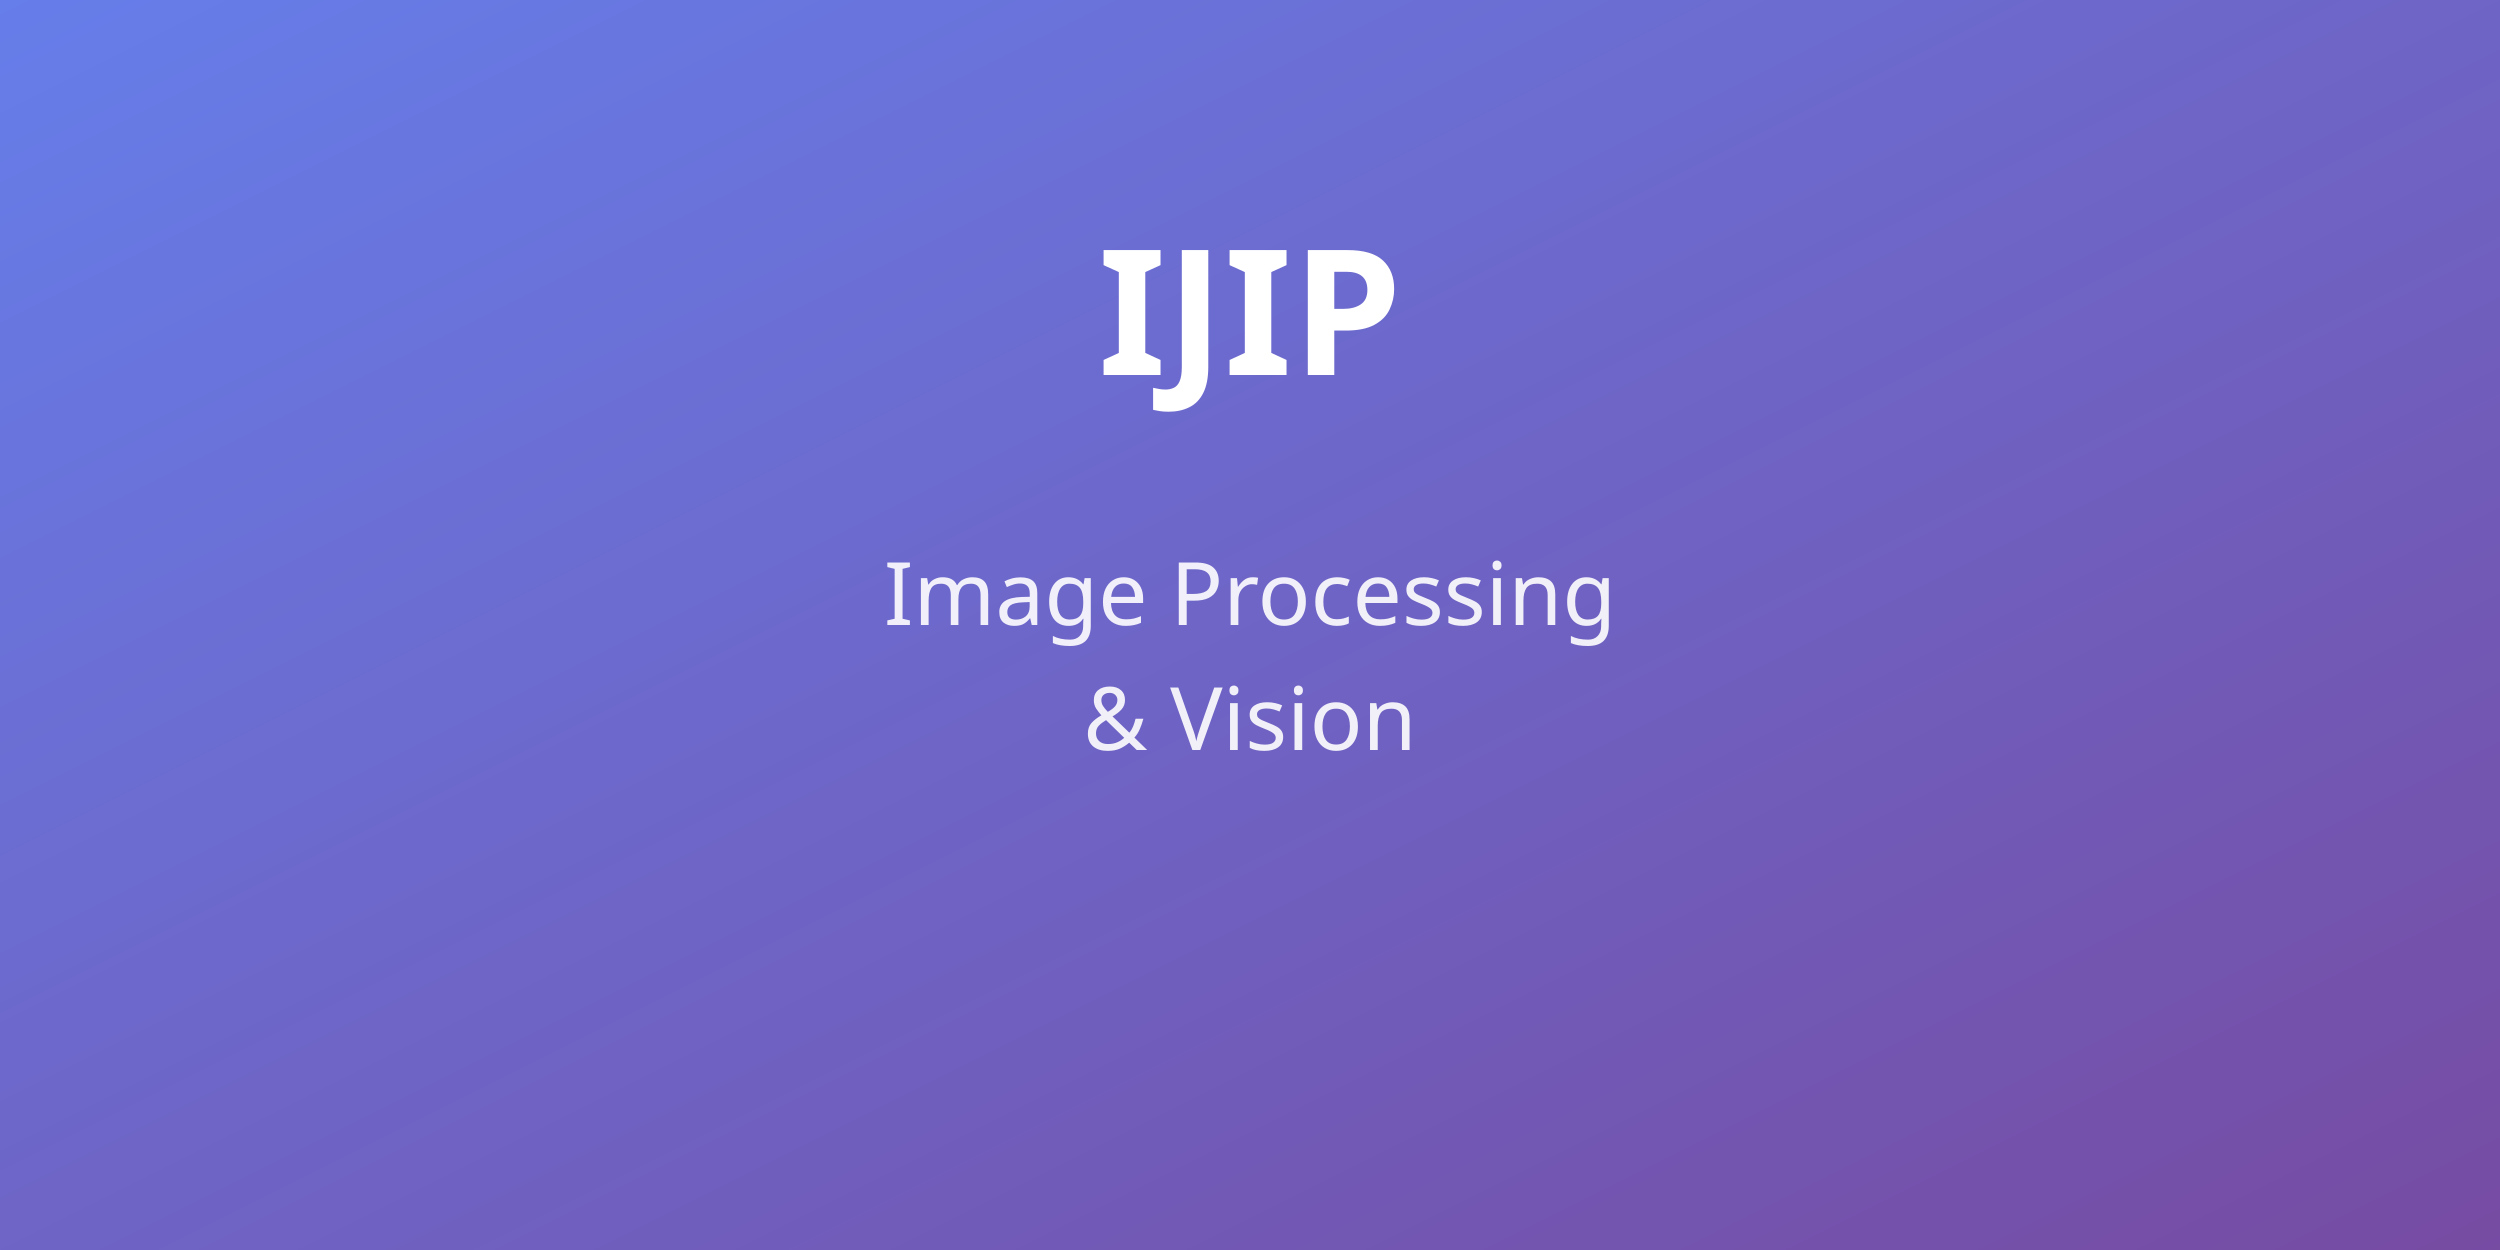
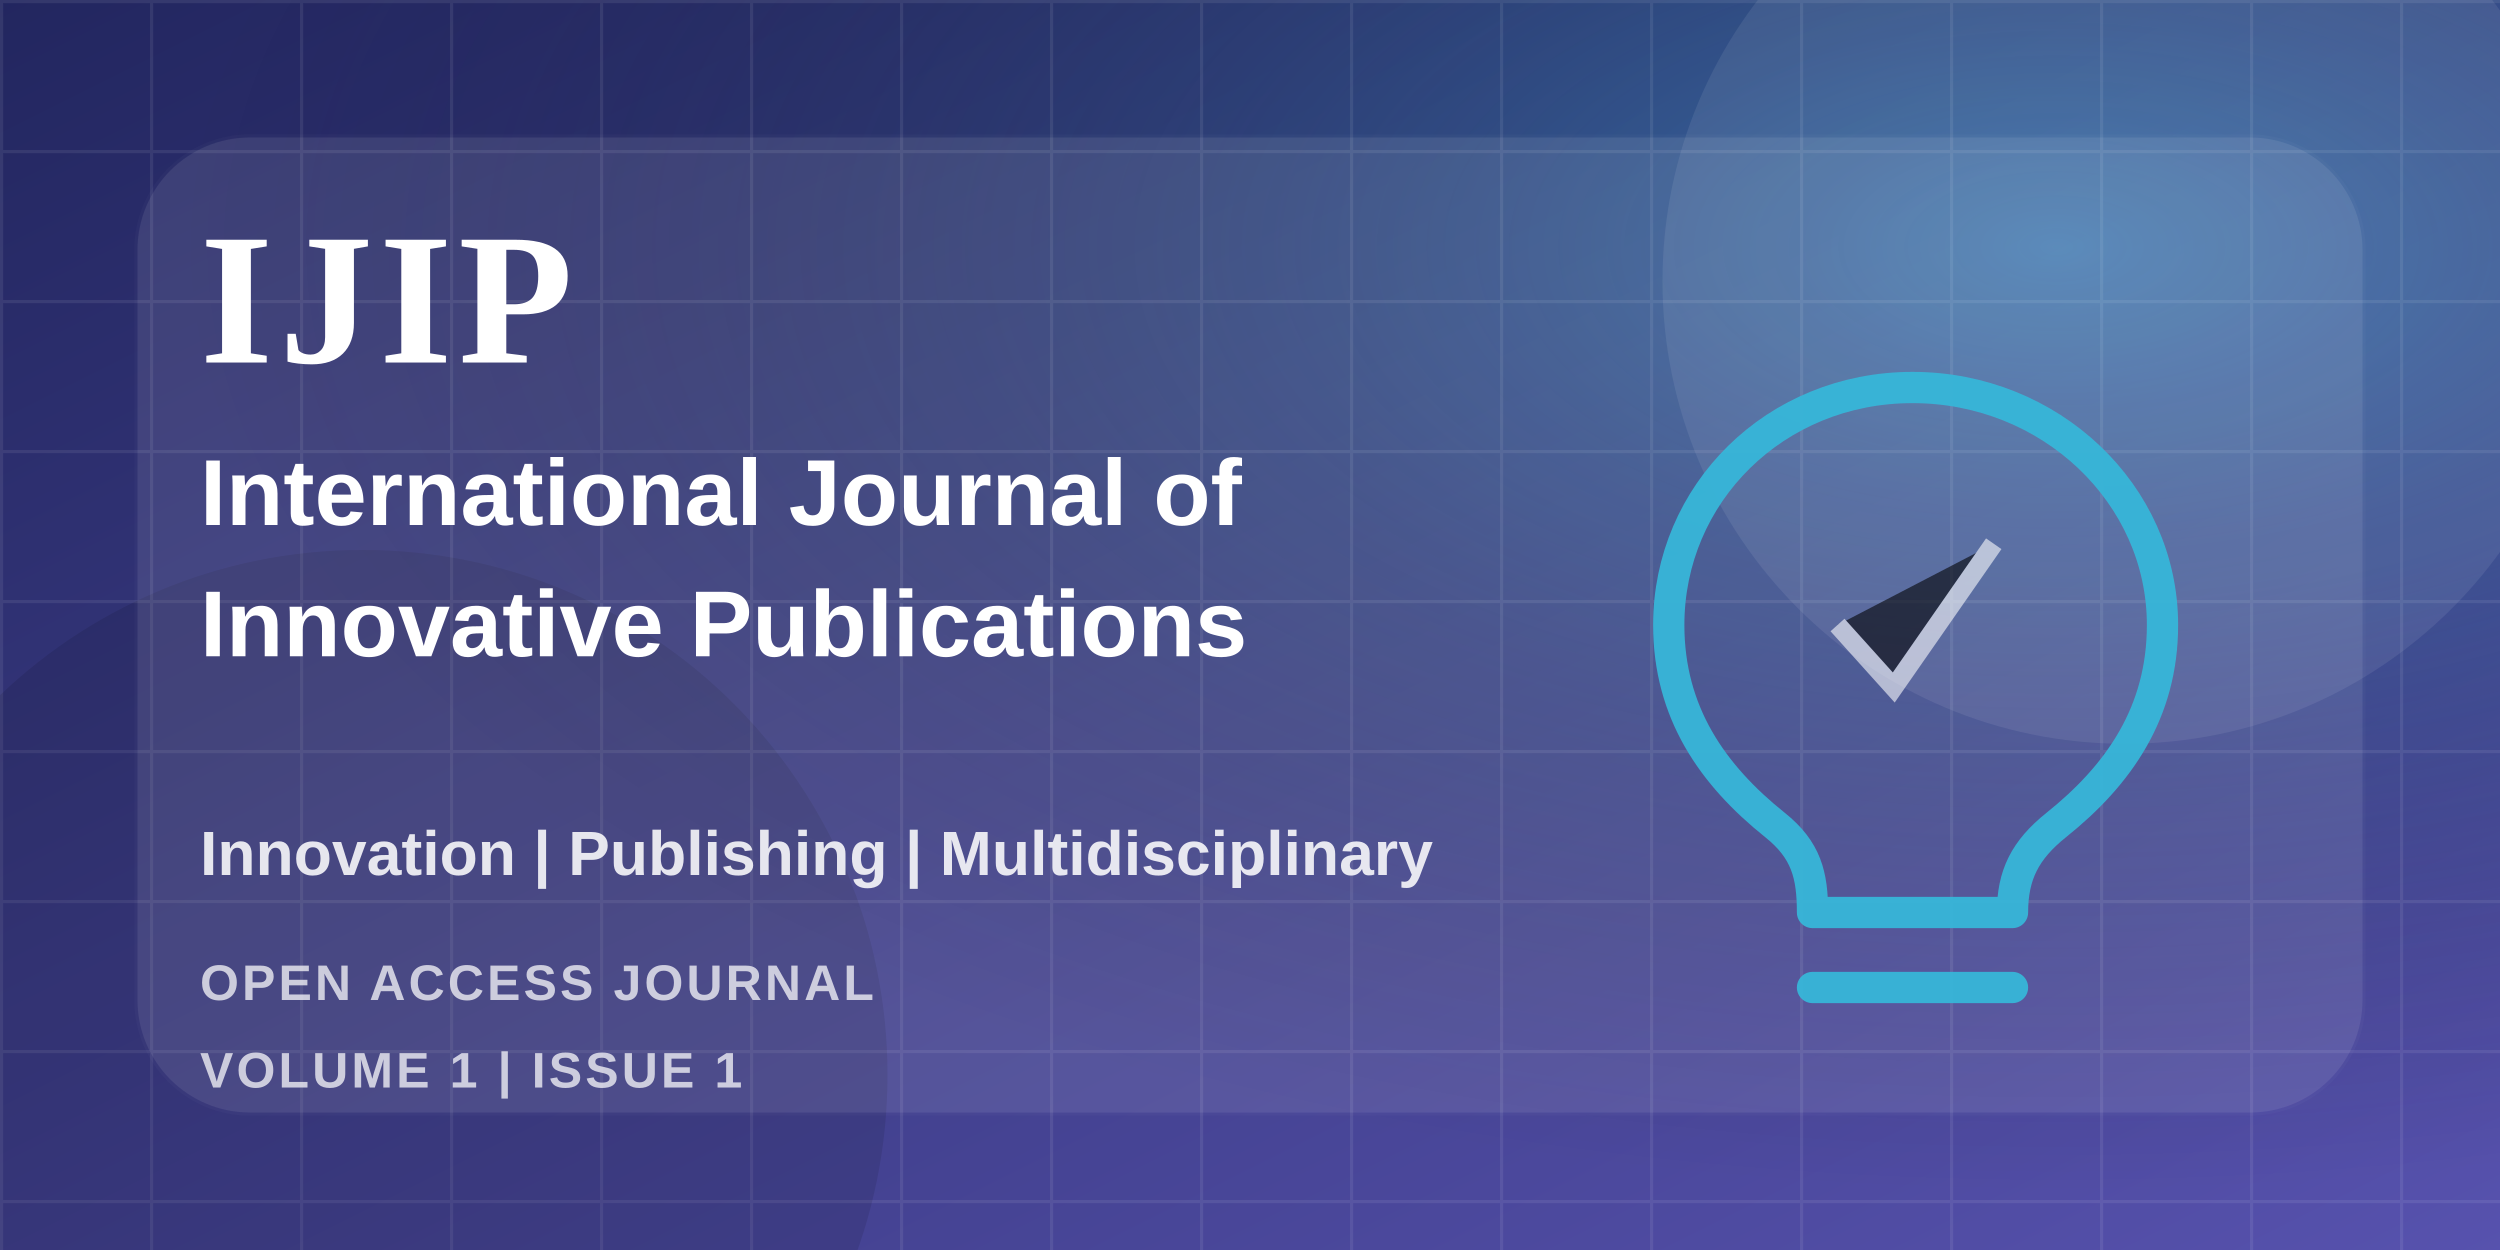
- <svg xmlns="http://www.w3.org/2000/svg" viewBox="0 0 400 200">
+ <svg xmlns="http://www.w3.org/2000/svg" viewBox="0 0 400 200" role="img" aria-labelledby="title-IJIP desc-IJIP">
  <defs>
-     <linearGradient id="grad12" x1="0%" y1="0%" x2="100%" y2="100%">
-       <stop offset="0%" style="stop-color:#667eea;stop-opacity:1" />
-       <stop offset="100%" style="stop-color:#764ba2;stop-opacity:1" />
+     <linearGradient id="coverGrad12" x1="0%" y1="0%" x2="100%" y2="100%">
+       <stop offset="0%" stop-color="#22265f" />
+       <stop offset="100%" stop-color="#5752ae" />
    </linearGradient>
+     <radialGradient id="glow12" cx="82%" cy="20%" r="75%">
+       <stop offset="0%" stop-color="#37b6d8" stop-opacity="0.45" />
+       <stop offset="100%" stop-color="#000000" stop-opacity="0" />
+     </radialGradient>
+     <pattern id="grid12" width="24" height="24" patternUnits="userSpaceOnUse">
+       <path d="M24 0H0V24" fill="none" stroke="#ffffff" stroke-opacity="0.08" stroke-width="1" />
+     </pattern>
+     <style>
+       .code { font-family: Georgia, 'Times New Roman', serif; font-size: 30px; font-weight: 800; letter-spacing: 1px; fill: #ffffff; }
+       .title { font-family: 'Outfit', 'Segoe UI', Arial, sans-serif; font-size: 15px; font-weight: 800; fill: #ffffff; }
+       .subject { font-family: 'Poppins', 'Segoe UI', Arial, sans-serif; font-size: 10px; font-weight: 700; fill: rgba(255,255,255,0.86); }
+       .meta { font-family: 'Poppins', 'Segoe UI', Arial, sans-serif; font-size: 8px; font-weight: 700; fill: rgba(255,255,255,0.72); letter-spacing: 0.5px; }
+     </style>
  </defs>
-   <rect width="400" height="200" fill="url(#grad12)" />
-   <text x="200" y="60" font-size="28" font-weight="bold" fill="white" text-anchor="middle" font-family="Outfit">IJIP</text>
-   <text x="200" y="100" font-size="14" fill="rgba(255,255,255,0.9)" text-anchor="middle" font-family="Poppins">Image Processing</text>
-   <text x="200" y="120" font-size="14" fill="rgba(255,255,255,0.9)" text-anchor="middle" font-family="Poppins">&amp; Vision</text>
+   <rect width="400" height="200" rx="0" fill="url(#coverGrad12)" />
+   <rect width="400" height="200" fill="url(#glow12)" />
+   <rect width="400" height="200" fill="url(#grid12)" />
+   <circle cx="340" cy="45" r="74" fill="#ffffff" opacity="0.08" />
+   <circle cx="58" cy="172" r="84" fill="#000000" opacity="0.10" />
+   <rect x="22" y="22" width="356" height="156" rx="18" fill="#ffffff" opacity="0.10" stroke="#ffffff" stroke-opacity="0.22" />
+   <text x="32" y="58" class="code">IJIP</text>
+   <text x="32" y="84" class="title">International Journal of</text>
+   <text x="32" y="105" class="title">Innovative Publications</text>
+   <text x="32" y="140" class="subject">Innovation | Publishing | Multidisciplinary</text>
+   <text x="32" y="160" class="meta">OPEN ACCESS JOURNAL</text>
+   <text x="32" y="174" class="meta">VOLUME 1 | ISSUE 1</text>
+   <path d="M306 62c-22 0-39 17-39 38 0 14 7 24 17 32 5 4 6 8 6 14h32c0-6 2-10 7-14 10-8 17-18 17-32 0-21-18-38-40-38zM290 158h32M294 146h24" fill="none" stroke="#37b6d8" stroke-width="5" stroke-linecap="round" stroke-linejoin="round" opacity="0.95" />
+   <path d="M294 100l9 10 16-23" stroke="#ffffff" opacity="0.58" stroke-width="3" />
</svg>
